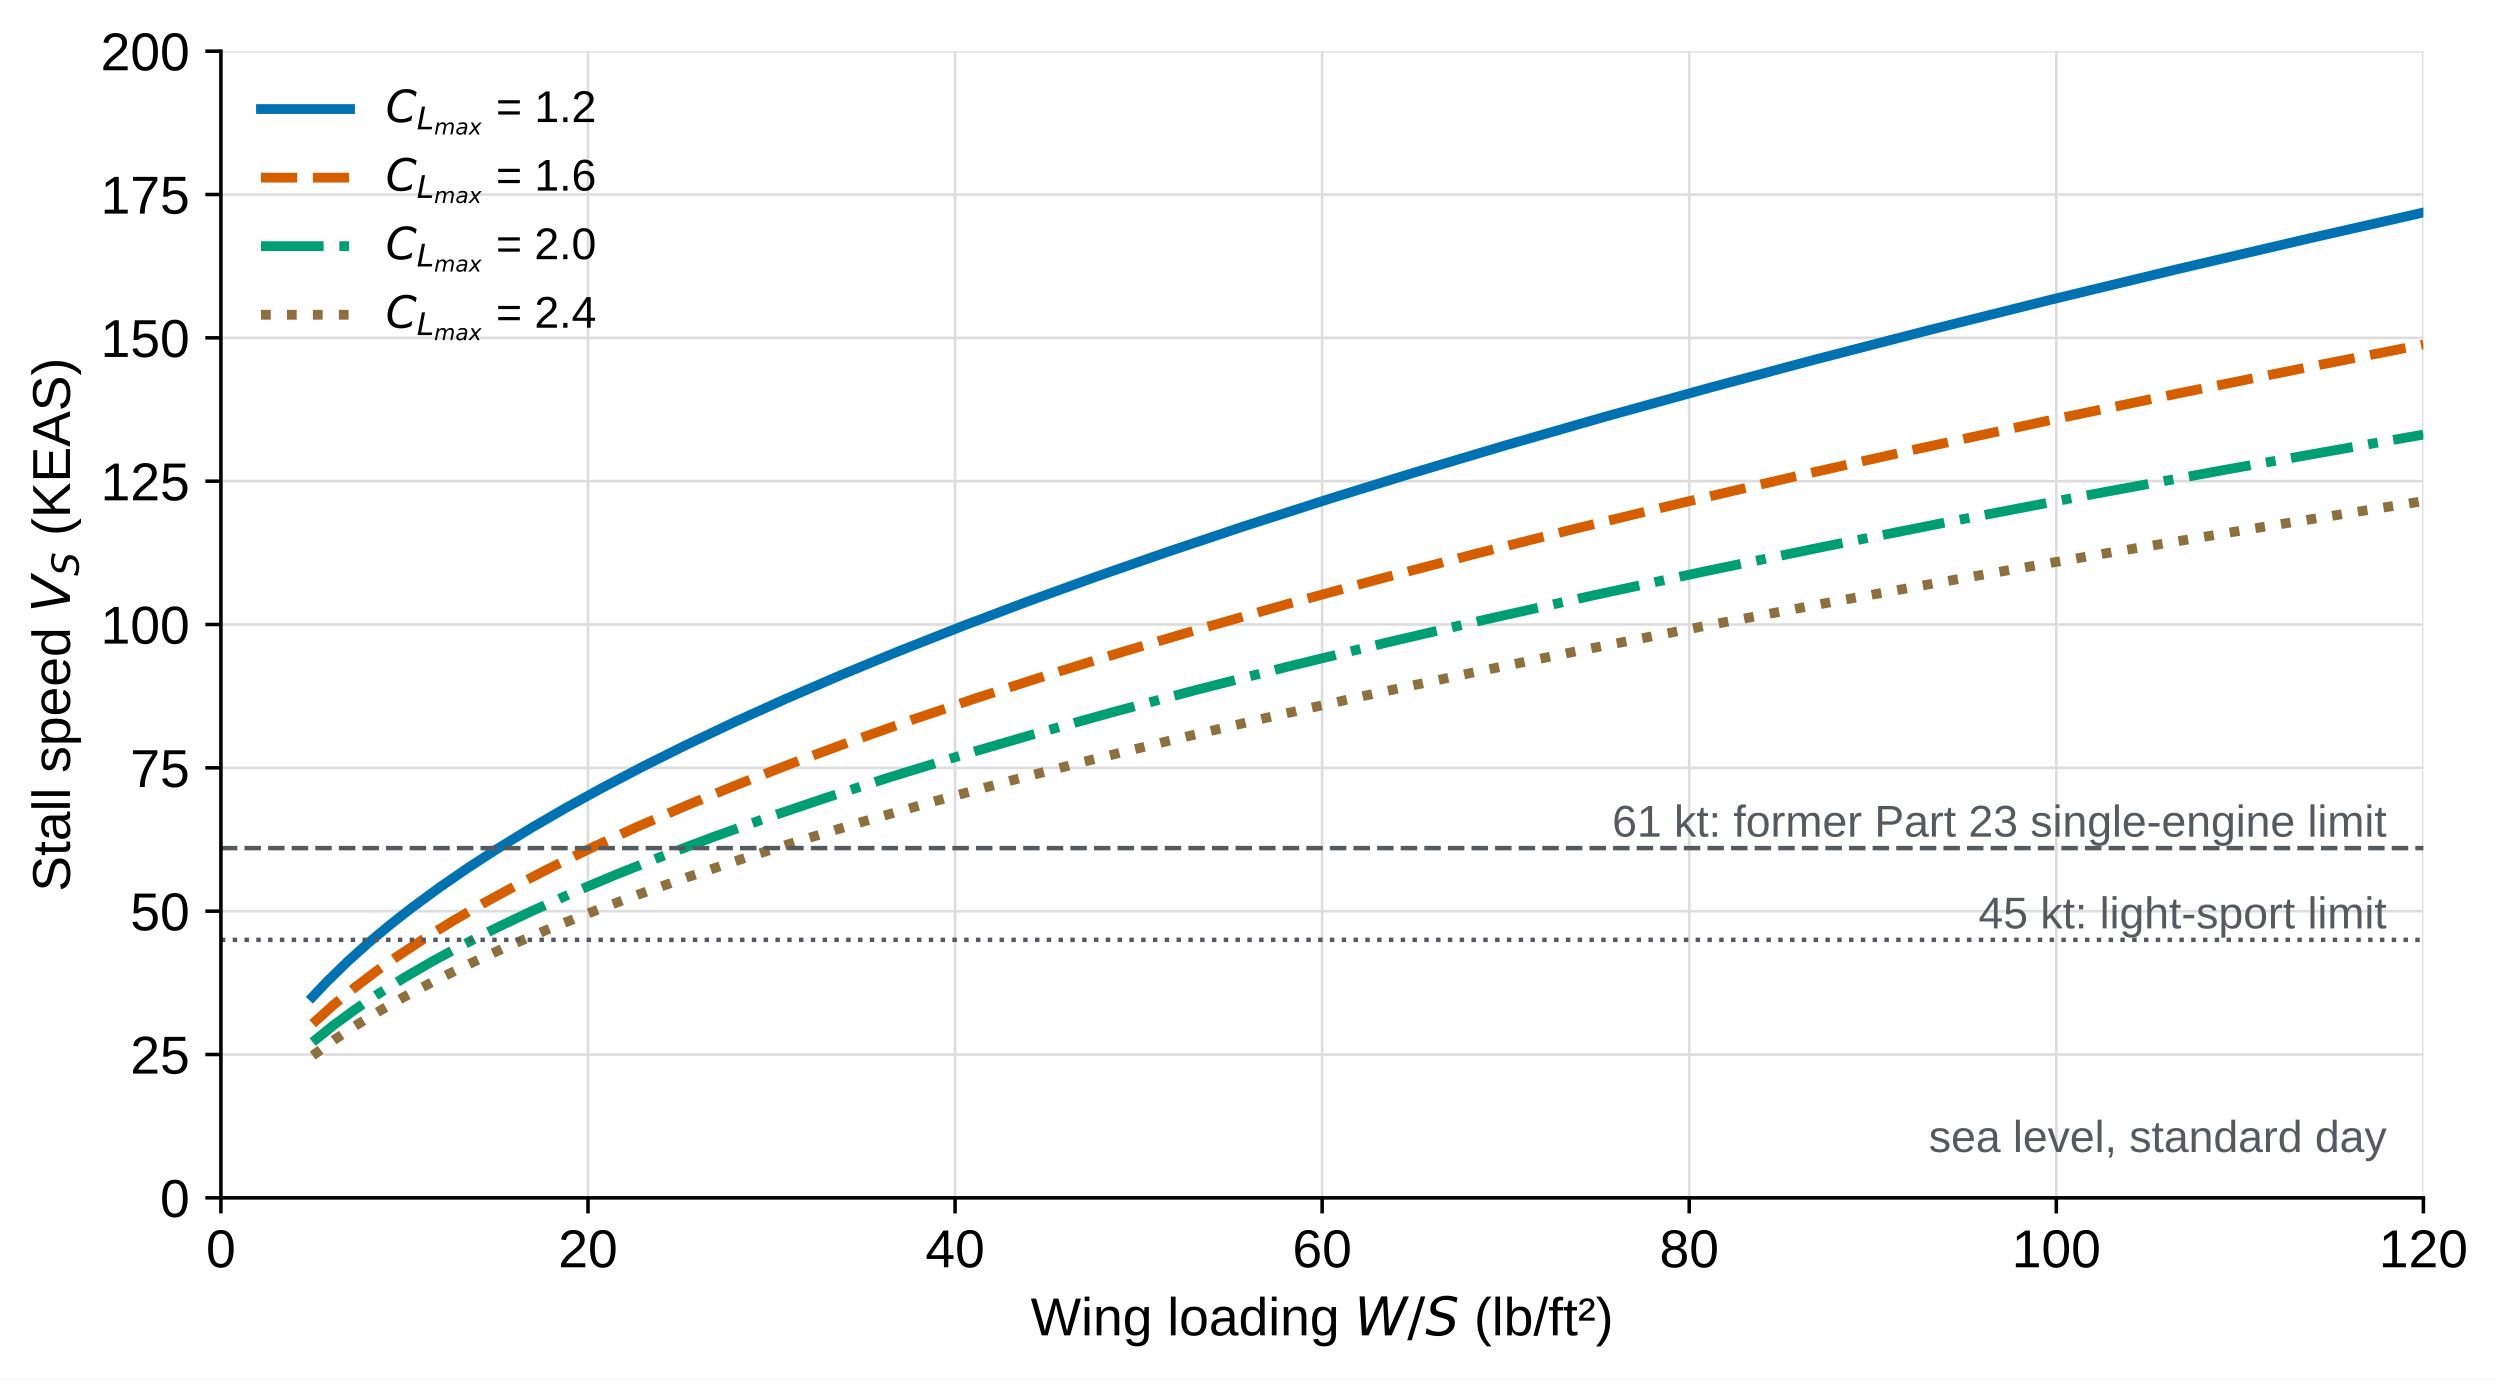
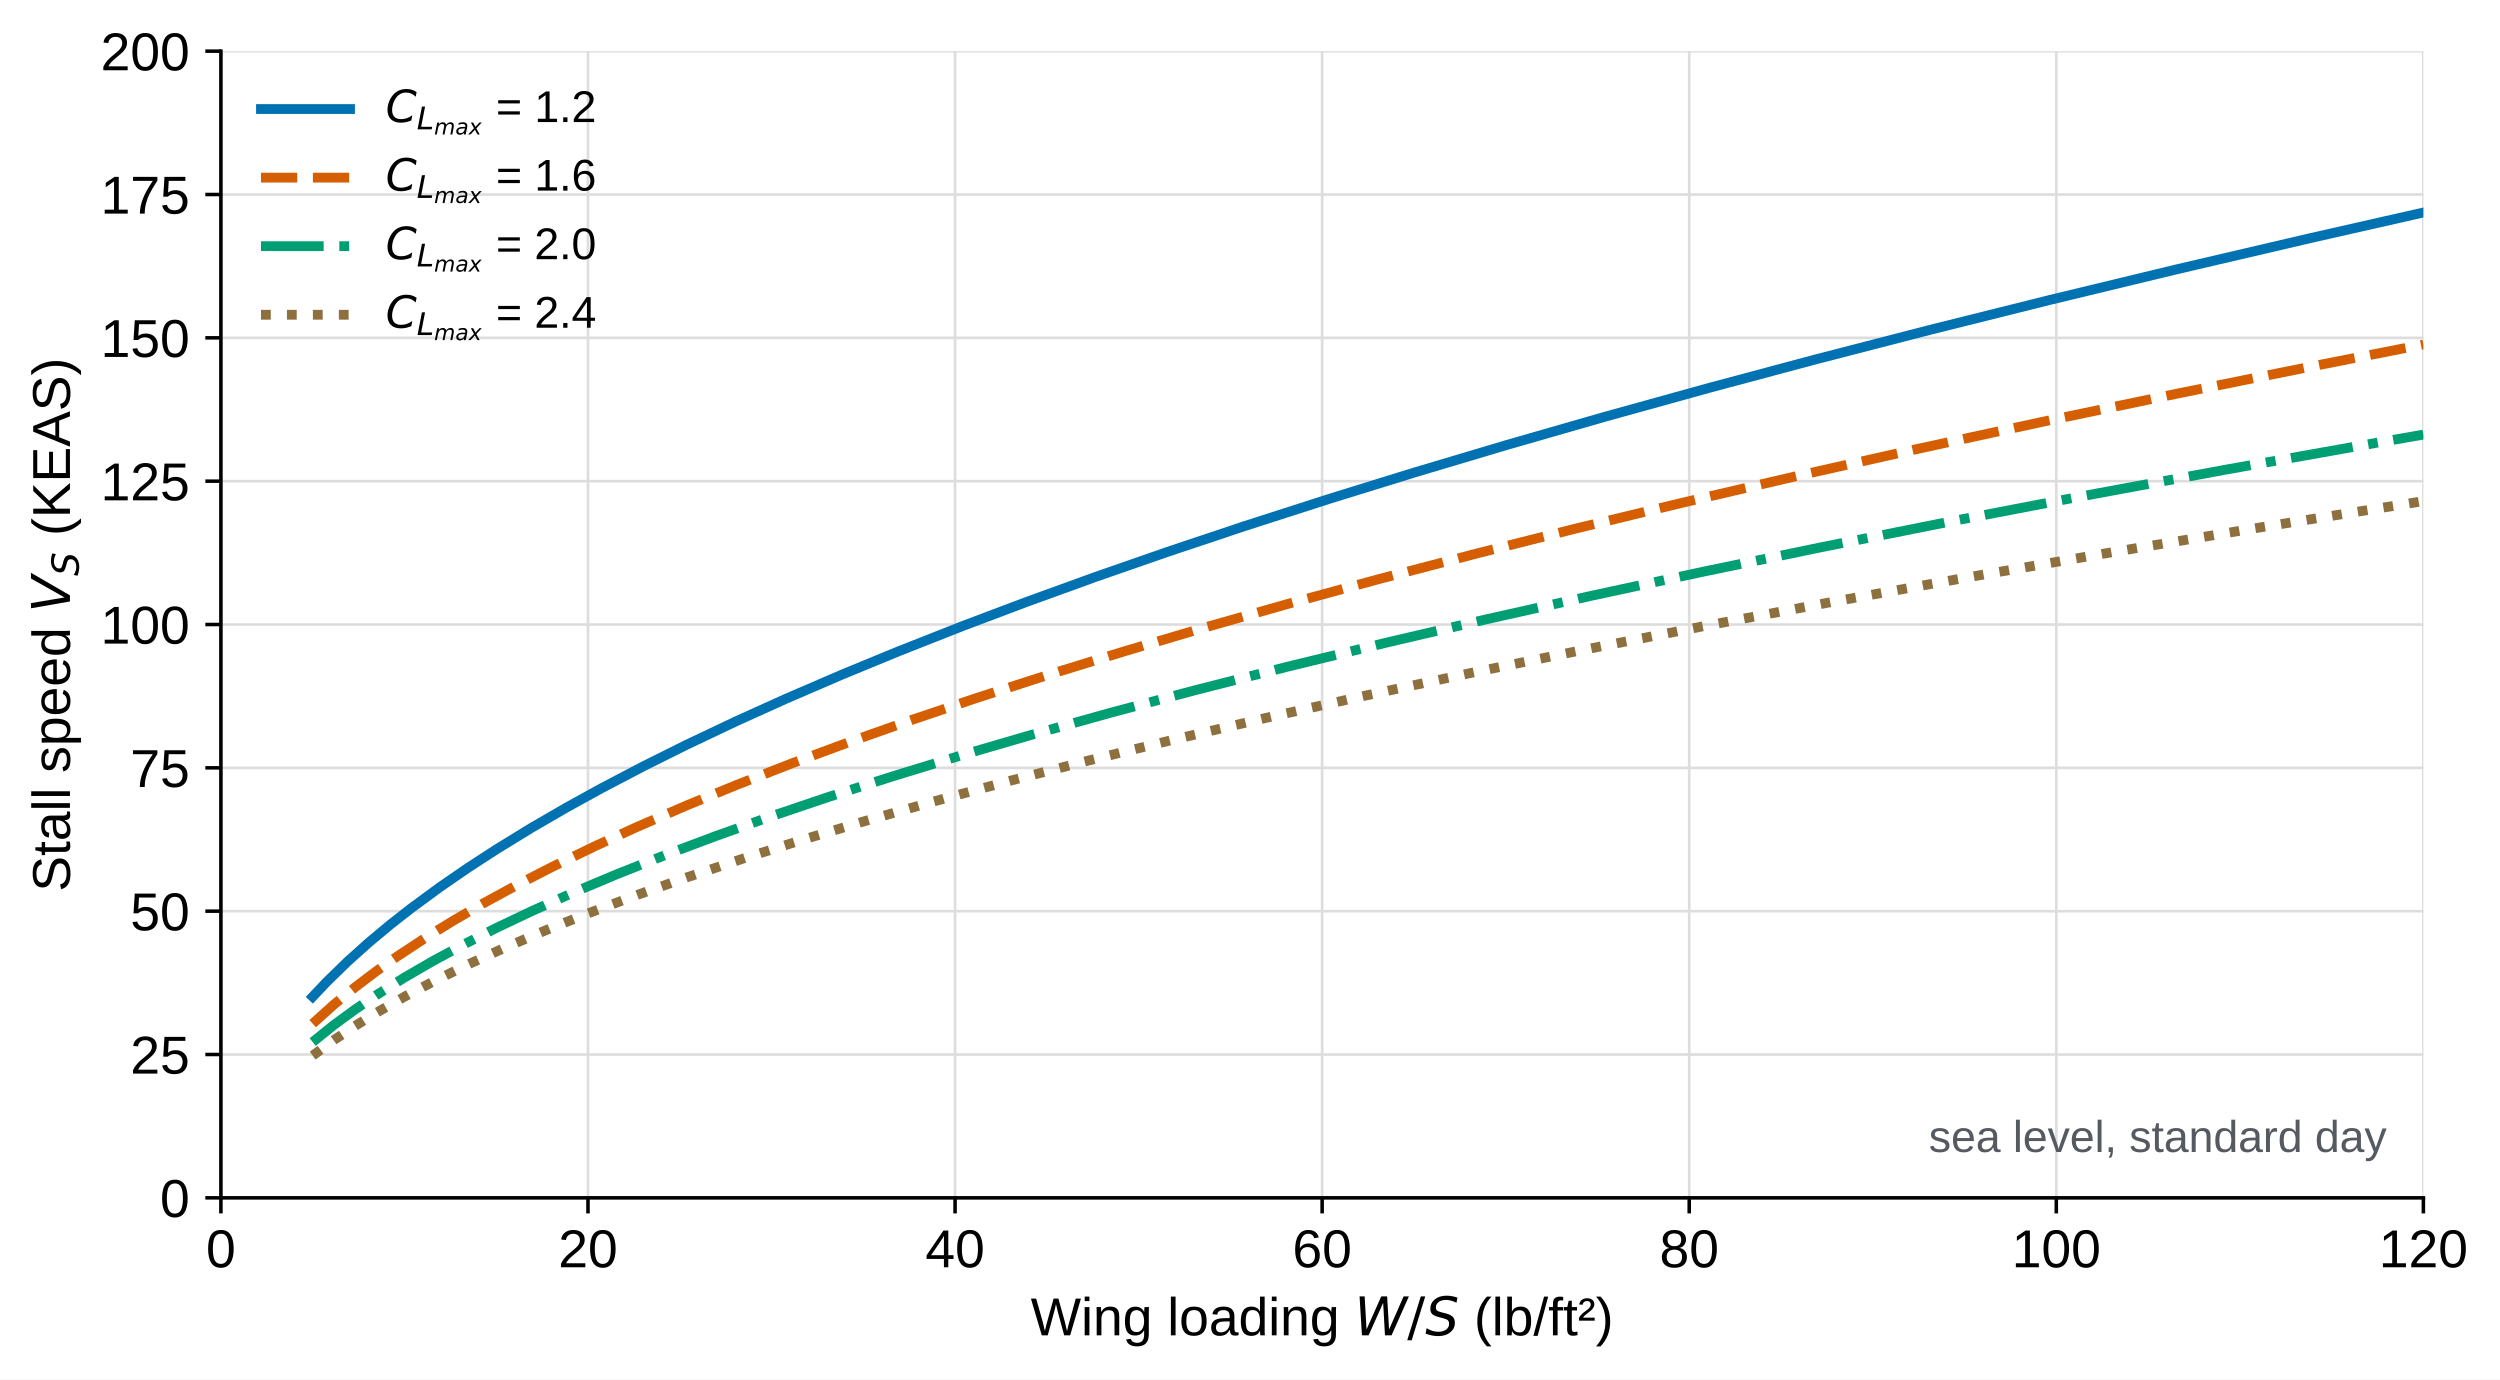
<svg xmlns="http://www.w3.org/2000/svg" xmlns:xlink="http://www.w3.org/1999/xlink" width="561.539pt" height="309.869pt" viewBox="0 0 561.539 309.869" version="1.1">
  <defs>
    <style type="text/css">*{stroke-linejoin: round; stroke-linecap: butt}</style>
  </defs>
  <g id="figure_1">
    <g id="patch_1">
      <path d="M 0 309.869  L 561.539 309.869  L 561.539 0  L 0 0  z " style="fill: #ffffff" />
    </g>
    <g id="axes_1">
      <g id="patch_2">
        <path d="M 49.619 269.055  L 544.329 269.055  L 544.329 11.495  L 49.619 11.495  z " style="fill: #ffffff" />
      </g>
      <g id="matplotlib.axis_1">
        <g id="xtick_1">
          <g id="line2d_1">
-             <path d="M 49.619 269.055  L 49.619 11.495  " clip-path="url(#p7ca2d8110e)" style="fill: none; stroke: #dddddd; stroke-width: 0.6; stroke-linecap: square" />
+             <path d="M 49.619 269.055  L 49.619 11.495  " clip-path="url(#pd8d66242d4)" style="fill: none; stroke: #dddddd; stroke-width: 0.6; stroke-linecap: square" />
          </g>
          <g id="line2d_2">
            <defs>
-               <path id="m119103b085" d="M 0 0  L 0 3.5  " style="stroke: #000000; stroke-width: 0.8" />
+               <path id="mdfc288511c" d="M 0 0  L 0 3.5  " style="stroke: #000000; stroke-width: 0.8" />
            </defs>
            <g>
-               <use xlink:href="#m119103b085" x="49.619" y="269.055" style="stroke: #000000; stroke-width: 0.8" />
+               <use xlink:href="#mdfc288511c" x="49.619" y="269.055" style="stroke: #000000; stroke-width: 0.8" />
            </g>
          </g>
          <g id="text_1">
            <text style="font-size: 12px; font-family: 'Arial', 'Helvetica', 'DejaVu Sans', sans-serif; text-anchor: middle" x="49.619" y="284.644" transform="rotate(-0 49.61937 284.6441)">0</text>
          </g>
        </g>
        <g id="xtick_2">
          <g id="line2d_3">
-             <path d="M 132.071 269.055  L 132.071 11.495  " clip-path="url(#p7ca2d8110e)" style="fill: none; stroke: #dddddd; stroke-width: 0.6; stroke-linecap: square" />
+             <path d="M 132.071 269.055  L 132.071 11.495  " clip-path="url(#pd8d66242d4)" style="fill: none; stroke: #dddddd; stroke-width: 0.6; stroke-linecap: square" />
          </g>
          <g id="line2d_4">
            <g>
-               <use xlink:href="#m119103b085" x="132.071" y="269.055" style="stroke: #000000; stroke-width: 0.8" />
+               <use xlink:href="#mdfc288511c" x="132.071" y="269.055" style="stroke: #000000; stroke-width: 0.8" />
            </g>
          </g>
          <g id="text_2">
            <text style="font-size: 12px; font-family: 'Arial', 'Helvetica', 'DejaVu Sans', sans-serif; text-anchor: middle" x="132.071" y="284.644" transform="rotate(-0 132.071 284.6441)">20</text>
          </g>
        </g>
        <g id="xtick_3">
          <g id="line2d_5">
-             <path d="M 214.523 269.055  L 214.523 11.495  " clip-path="url(#p7ca2d8110e)" style="fill: none; stroke: #dddddd; stroke-width: 0.6; stroke-linecap: square" />
+             <path d="M 214.523 269.055  L 214.523 11.495  " clip-path="url(#pd8d66242d4)" style="fill: none; stroke: #dddddd; stroke-width: 0.6; stroke-linecap: square" />
          </g>
          <g id="line2d_6">
            <g>
-               <use xlink:href="#m119103b085" x="214.523" y="269.055" style="stroke: #000000; stroke-width: 0.8" />
+               <use xlink:href="#mdfc288511c" x="214.523" y="269.055" style="stroke: #000000; stroke-width: 0.8" />
            </g>
          </g>
          <g id="text_3">
            <text style="font-size: 12px; font-family: 'Arial', 'Helvetica', 'DejaVu Sans', sans-serif; text-anchor: middle" x="214.523" y="284.644" transform="rotate(-0 214.5227 284.6441)">40</text>
          </g>
        </g>
        <g id="xtick_4">
          <g id="line2d_7">
-             <path d="M 296.974 269.055  L 296.974 11.495  " clip-path="url(#p7ca2d8110e)" style="fill: none; stroke: #dddddd; stroke-width: 0.6; stroke-linecap: square" />
+             <path d="M 296.974 269.055  L 296.974 11.495  " clip-path="url(#pd8d66242d4)" style="fill: none; stroke: #dddddd; stroke-width: 0.6; stroke-linecap: square" />
          </g>
          <g id="line2d_8">
            <g>
-               <use xlink:href="#m119103b085" x="296.974" y="269.055" style="stroke: #000000; stroke-width: 0.8" />
+               <use xlink:href="#mdfc288511c" x="296.974" y="269.055" style="stroke: #000000; stroke-width: 0.8" />
            </g>
          </g>
          <g id="text_4">
            <text style="font-size: 12px; font-family: 'Arial', 'Helvetica', 'DejaVu Sans', sans-serif; text-anchor: middle" x="296.974" y="284.644" transform="rotate(-0 296.9744 284.6441)">60</text>
          </g>
        </g>
        <g id="xtick_5">
          <g id="line2d_9">
-             <path d="M 379.426 269.055  L 379.426 11.495  " clip-path="url(#p7ca2d8110e)" style="fill: none; stroke: #dddddd; stroke-width: 0.6; stroke-linecap: square" />
+             <path d="M 379.426 269.055  L 379.426 11.495  " clip-path="url(#pd8d66242d4)" style="fill: none; stroke: #dddddd; stroke-width: 0.6; stroke-linecap: square" />
          </g>
          <g id="line2d_10">
            <g>
-               <use xlink:href="#m119103b085" x="379.426" y="269.055" style="stroke: #000000; stroke-width: 0.8" />
+               <use xlink:href="#mdfc288511c" x="379.426" y="269.055" style="stroke: #000000; stroke-width: 0.8" />
            </g>
          </g>
          <g id="text_5">
            <text style="font-size: 12px; font-family: 'Arial', 'Helvetica', 'DejaVu Sans', sans-serif; text-anchor: middle" x="379.426" y="284.644" transform="rotate(-0 379.426 284.6441)">80</text>
          </g>
        </g>
        <g id="xtick_6">
          <g id="line2d_11">
-             <path d="M 461.878 269.055  L 461.878 11.495  " clip-path="url(#p7ca2d8110e)" style="fill: none; stroke: #dddddd; stroke-width: 0.6; stroke-linecap: square" />
+             <path d="M 461.878 269.055  L 461.878 11.495  " clip-path="url(#pd8d66242d4)" style="fill: none; stroke: #dddddd; stroke-width: 0.6; stroke-linecap: square" />
          </g>
          <g id="line2d_12">
            <g>
-               <use xlink:href="#m119103b085" x="461.878" y="269.055" style="stroke: #000000; stroke-width: 0.8" />
+               <use xlink:href="#mdfc288511c" x="461.878" y="269.055" style="stroke: #000000; stroke-width: 0.8" />
            </g>
          </g>
          <g id="text_6">
            <text style="font-size: 12px; font-family: 'Arial', 'Helvetica', 'DejaVu Sans', sans-serif; text-anchor: middle" x="461.878" y="284.644" transform="rotate(-0 461.8777 284.6441)">100</text>
          </g>
        </g>
        <g id="xtick_7">
          <g id="line2d_13">
-             <path d="M 544.329 269.055  L 544.329 11.495  " clip-path="url(#p7ca2d8110e)" style="fill: none; stroke: #dddddd; stroke-width: 0.6; stroke-linecap: square" />
+             <path d="M 544.329 269.055  L 544.329 11.495  " clip-path="url(#pd8d66242d4)" style="fill: none; stroke: #dddddd; stroke-width: 0.6; stroke-linecap: square" />
          </g>
          <g id="line2d_14">
            <g>
-               <use xlink:href="#m119103b085" x="544.329" y="269.055" style="stroke: #000000; stroke-width: 0.8" />
+               <use xlink:href="#mdfc288511c" x="544.329" y="269.055" style="stroke: #000000; stroke-width: 0.8" />
            </g>
          </g>
          <g id="text_7">
            <text style="font-size: 12px; font-family: 'Arial', 'Helvetica', 'DejaVu Sans', sans-serif; text-anchor: middle" x="544.329" y="284.644" transform="rotate(-0 544.3294 284.6441)">120</text>
          </g>
        </g>
        <g id="text_8">
          <g transform="translate(231.5144 300.0291)">
            <text>
              <tspan x="0" y="-0.094" style="font-size: 12px; font-family: 'Arial'">W</tspan>
              <tspan x="11.326" y="-0.094" style="font-size: 12px; font-family: 'Arial'">i</tspan>
              <tspan x="13.992" y="-0.094" style="font-size: 12px; font-family: 'Arial'">n</tspan>
              <tspan x="20.666" y="-0.094" style="font-size: 12px; font-family: 'Arial'">g</tspan>
              <tspan x="27.34" y="-0.094" style="font-size: 12px; font-family: 'Arial'"> </tspan>
              <tspan x="30.674" y="-0.094" style="font-size: 12px; font-family: 'Arial'">l</tspan>
              <tspan x="33.34" y="-0.094" style="font-size: 12px; font-family: 'Arial'">o</tspan>
              <tspan x="40.014" y="-0.094" style="font-size: 12px; font-family: 'Arial'">a</tspan>
              <tspan x="46.688" y="-0.094" style="font-size: 12px; font-family: 'Arial'">d</tspan>
              <tspan x="53.361" y="-0.094" style="font-size: 12px; font-family: 'Arial'">i</tspan>
              <tspan x="56.027" y="-0.094" style="font-size: 12px; font-family: 'Arial'">n</tspan>
              <tspan x="62.701" y="-0.094" style="font-size: 12px; font-family: 'Arial'">g</tspan>
              <tspan x="69.375" y="-0.094" style="font-size: 12px; font-family: 'Arial'"> </tspan>
              <tspan x="96.234" y="-0.094" style="font-size: 12px; font-family: 'Arial'"> </tspan>
              <tspan x="99.568" y="-0.094" style="font-size: 12px; font-family: 'Arial'">(</tspan>
              <tspan x="103.564" y="-0.094" style="font-size: 12px; font-family: 'Arial'">l</tspan>
              <tspan x="106.23" y="-0.094" style="font-size: 12px; font-family: 'Arial'">b</tspan>
              <tspan x="112.904" y="-0.094" style="font-size: 12px; font-family: 'Arial'">/</tspan>
              <tspan x="116.238" y="-0.094" style="font-size: 12px; font-family: 'Arial'">f</tspan>
              <tspan x="119.572" y="-0.094" style="font-size: 12px; font-family: 'Arial'">t</tspan>
              <tspan x="122.906" y="-0.094" style="font-size: 12px; font-family: 'Arial'">²</tspan>
              <tspan x="126.902" y="-0.094" style="font-size: 12px; font-family: 'Arial'">)</tspan>
              <tspan x="72.709" y="-0.094" style="font-style: oblique; font-size: 12px; font-family: 'DejaVu Sans'">W</tspan>
              <tspan x="88.617" y="-0.094" style="font-style: oblique; font-size: 12px; font-family: 'DejaVu Sans'">S</tspan>
              <tspan x="84.574" y="-0.094" style="font-size: 12px; font-family: 'DejaVu Sans'">/</tspan>
            </text>
          </g>
        </g>
      </g>
      <g id="matplotlib.axis_2">
        <g id="ytick_1">
          <g id="line2d_15">
-             <path d="M 49.619 269.055  L 544.329 269.055  " clip-path="url(#p7ca2d8110e)" style="fill: none; stroke: #dddddd; stroke-width: 0.6; stroke-linecap: square" />
+             <path d="M 49.619 269.055  L 544.329 269.055  " clip-path="url(#pd8d66242d4)" style="fill: none; stroke: #dddddd; stroke-width: 0.6; stroke-linecap: square" />
          </g>
          <g id="line2d_16">
            <defs>
-               <path id="m5a4d7360d6" d="M 0 0  L -3.5 0  " style="stroke: #000000; stroke-width: 0.8" />
+               <path id="mbefb10a668" d="M 0 0  L -3.5 0  " style="stroke: #000000; stroke-width: 0.8" />
            </defs>
            <g>
-               <use xlink:href="#m5a4d7360d6" x="49.619" y="269.055" style="stroke: #000000; stroke-width: 0.8" />
+               <use xlink:href="#mbefb10a668" x="49.619" y="269.055" style="stroke: #000000; stroke-width: 0.8" />
            </g>
          </g>
          <g id="text_9">
            <text style="font-size: 12px; font-family: 'Arial', 'Helvetica', 'DejaVu Sans', sans-serif; text-anchor: end" x="42.619" y="273.349" transform="rotate(-0 42.61937 273.3494)">0</text>
          </g>
        </g>
        <g id="ytick_2">
          <g id="line2d_17">
-             <path d="M 49.619 236.86  L 544.329 236.86  " clip-path="url(#p7ca2d8110e)" style="fill: none; stroke: #dddddd; stroke-width: 0.6; stroke-linecap: square" />
+             <path d="M 49.619 236.86  L 544.329 236.86  " clip-path="url(#pd8d66242d4)" style="fill: none; stroke: #dddddd; stroke-width: 0.6; stroke-linecap: square" />
          </g>
          <g id="line2d_18">
            <g>
-               <use xlink:href="#m5a4d7360d6" x="49.619" y="236.86" style="stroke: #000000; stroke-width: 0.8" />
+               <use xlink:href="#mbefb10a668" x="49.619" y="236.86" style="stroke: #000000; stroke-width: 0.8" />
            </g>
          </g>
          <g id="text_10">
            <text style="font-size: 12px; font-family: 'Arial', 'Helvetica', 'DejaVu Sans', sans-serif; text-anchor: end" x="42.619" y="241.154" transform="rotate(-0 42.61937 241.1544)">25</text>
          </g>
        </g>
        <g id="ytick_3">
          <g id="line2d_19">
-             <path d="M 49.619 204.665  L 544.329 204.665  " clip-path="url(#p7ca2d8110e)" style="fill: none; stroke: #dddddd; stroke-width: 0.6; stroke-linecap: square" />
+             <path d="M 49.619 204.665  L 544.329 204.665  " clip-path="url(#pd8d66242d4)" style="fill: none; stroke: #dddddd; stroke-width: 0.6; stroke-linecap: square" />
          </g>
          <g id="line2d_20">
            <g>
-               <use xlink:href="#m5a4d7360d6" x="49.619" y="204.665" style="stroke: #000000; stroke-width: 0.8" />
+               <use xlink:href="#mbefb10a668" x="49.619" y="204.665" style="stroke: #000000; stroke-width: 0.8" />
            </g>
          </g>
          <g id="text_11">
            <text style="font-size: 12px; font-family: 'Arial', 'Helvetica', 'DejaVu Sans', sans-serif; text-anchor: end" x="42.619" y="208.959" transform="rotate(-0 42.61937 208.9594)">50</text>
          </g>
        </g>
        <g id="ytick_4">
          <g id="line2d_21">
-             <path d="M 49.619 172.47  L 544.329 172.47  " clip-path="url(#p7ca2d8110e)" style="fill: none; stroke: #dddddd; stroke-width: 0.6; stroke-linecap: square" />
+             <path d="M 49.619 172.47  L 544.329 172.47  " clip-path="url(#pd8d66242d4)" style="fill: none; stroke: #dddddd; stroke-width: 0.6; stroke-linecap: square" />
          </g>
          <g id="line2d_22">
            <g>
-               <use xlink:href="#m5a4d7360d6" x="49.619" y="172.47" style="stroke: #000000; stroke-width: 0.8" />
+               <use xlink:href="#mbefb10a668" x="49.619" y="172.47" style="stroke: #000000; stroke-width: 0.8" />
            </g>
          </g>
          <g id="text_12">
            <text style="font-size: 12px; font-family: 'Arial', 'Helvetica', 'DejaVu Sans', sans-serif; text-anchor: end" x="42.619" y="176.764" transform="rotate(-0 42.61937 176.7644)">75</text>
          </g>
        </g>
        <g id="ytick_5">
          <g id="line2d_23">
-             <path d="M 49.619 140.275  L 544.329 140.275  " clip-path="url(#p7ca2d8110e)" style="fill: none; stroke: #dddddd; stroke-width: 0.6; stroke-linecap: square" />
+             <path d="M 49.619 140.275  L 544.329 140.275  " clip-path="url(#pd8d66242d4)" style="fill: none; stroke: #dddddd; stroke-width: 0.6; stroke-linecap: square" />
          </g>
          <g id="line2d_24">
            <g>
-               <use xlink:href="#m5a4d7360d6" x="49.619" y="140.275" style="stroke: #000000; stroke-width: 0.8" />
+               <use xlink:href="#mbefb10a668" x="49.619" y="140.275" style="stroke: #000000; stroke-width: 0.8" />
            </g>
          </g>
          <g id="text_13">
            <text style="font-size: 12px; font-family: 'Arial', 'Helvetica', 'DejaVu Sans', sans-serif; text-anchor: end" x="42.619" y="144.569" transform="rotate(-0 42.61937 144.5694)">100</text>
          </g>
        </g>
        <g id="ytick_6">
          <g id="line2d_25">
-             <path d="M 49.619 108.08  L 544.329 108.08  " clip-path="url(#p7ca2d8110e)" style="fill: none; stroke: #dddddd; stroke-width: 0.6; stroke-linecap: square" />
+             <path d="M 49.619 108.08  L 544.329 108.08  " clip-path="url(#pd8d66242d4)" style="fill: none; stroke: #dddddd; stroke-width: 0.6; stroke-linecap: square" />
          </g>
          <g id="line2d_26">
            <g>
-               <use xlink:href="#m5a4d7360d6" x="49.619" y="108.08" style="stroke: #000000; stroke-width: 0.8" />
+               <use xlink:href="#mbefb10a668" x="49.619" y="108.08" style="stroke: #000000; stroke-width: 0.8" />
            </g>
          </g>
          <g id="text_14">
            <text style="font-size: 12px; font-family: 'Arial', 'Helvetica', 'DejaVu Sans', sans-serif; text-anchor: end" x="42.619" y="112.374" transform="rotate(-0 42.61937 112.3744)">125</text>
          </g>
        </g>
        <g id="ytick_7">
          <g id="line2d_27">
-             <path d="M 49.619 75.885  L 544.329 75.885  " clip-path="url(#p7ca2d8110e)" style="fill: none; stroke: #dddddd; stroke-width: 0.6; stroke-linecap: square" />
+             <path d="M 49.619 75.885  L 544.329 75.885  " clip-path="url(#pd8d66242d4)" style="fill: none; stroke: #dddddd; stroke-width: 0.6; stroke-linecap: square" />
          </g>
          <g id="line2d_28">
            <g>
-               <use xlink:href="#m5a4d7360d6" x="49.619" y="75.885" style="stroke: #000000; stroke-width: 0.8" />
+               <use xlink:href="#mbefb10a668" x="49.619" y="75.885" style="stroke: #000000; stroke-width: 0.8" />
            </g>
          </g>
          <g id="text_15">
            <text style="font-size: 12px; font-family: 'Arial', 'Helvetica', 'DejaVu Sans', sans-serif; text-anchor: end" x="42.619" y="80.179" transform="rotate(-0 42.61937 80.17937)">150</text>
          </g>
        </g>
        <g id="ytick_8">
          <g id="line2d_29">
-             <path d="M 49.619 43.69  L 544.329 43.69  " clip-path="url(#p7ca2d8110e)" style="fill: none; stroke: #dddddd; stroke-width: 0.6; stroke-linecap: square" />
+             <path d="M 49.619 43.69  L 544.329 43.69  " clip-path="url(#pd8d66242d4)" style="fill: none; stroke: #dddddd; stroke-width: 0.6; stroke-linecap: square" />
          </g>
          <g id="line2d_30">
            <g>
-               <use xlink:href="#m5a4d7360d6" x="49.619" y="43.69" style="stroke: #000000; stroke-width: 0.8" />
+               <use xlink:href="#mbefb10a668" x="49.619" y="43.69" style="stroke: #000000; stroke-width: 0.8" />
            </g>
          </g>
          <g id="text_16">
            <text style="font-size: 12px; font-family: 'Arial', 'Helvetica', 'DejaVu Sans', sans-serif; text-anchor: end" x="42.619" y="47.984" transform="rotate(-0 42.61937 47.98438)">175</text>
          </g>
        </g>
        <g id="ytick_9">
          <g id="line2d_31">
-             <path d="M 49.619 11.495  L 544.329 11.495  " clip-path="url(#p7ca2d8110e)" style="fill: none; stroke: #dddddd; stroke-width: 0.6; stroke-linecap: square" />
+             <path d="M 49.619 11.495  L 544.329 11.495  " clip-path="url(#pd8d66242d4)" style="fill: none; stroke: #dddddd; stroke-width: 0.6; stroke-linecap: square" />
          </g>
          <g id="line2d_32">
            <g>
-               <use xlink:href="#m5a4d7360d6" x="49.619" y="11.495" style="stroke: #000000; stroke-width: 0.8" />
+               <use xlink:href="#mbefb10a668" x="49.619" y="11.495" style="stroke: #000000; stroke-width: 0.8" />
            </g>
          </g>
          <g id="text_17">
            <text style="font-size: 12px; font-family: 'Arial', 'Helvetica', 'DejaVu Sans', sans-serif; text-anchor: end" x="42.619" y="15.789" transform="rotate(-0 42.61937 15.78937)">200</text>
          </g>
        </g>
        <g id="text_18">
          <g transform="translate(15.96 200.2747) rotate(-90)">
            <text>
              <tspan x="0" y="-0.25" style="font-size: 12px; font-family: 'Arial'">S</tspan>
              <tspan x="8.004" y="-0.25" style="font-size: 12px; font-family: 'Arial'">t</tspan>
              <tspan x="11.338" y="-0.25" style="font-size: 12px; font-family: 'Arial'">a</tspan>
              <tspan x="18.012" y="-0.25" style="font-size: 12px; font-family: 'Arial'">l</tspan>
              <tspan x="20.678" y="-0.25" style="font-size: 12px; font-family: 'Arial'">l</tspan>
              <tspan x="23.344" y="-0.25" style="font-size: 12px; font-family: 'Arial'"> </tspan>
              <tspan x="26.678" y="-0.25" style="font-size: 12px; font-family: 'Arial'">s</tspan>
              <tspan x="32.678" y="-0.25" style="font-size: 12px; font-family: 'Arial'">p</tspan>
              <tspan x="39.352" y="-0.25" style="font-size: 12px; font-family: 'Arial'">e</tspan>
              <tspan x="46.025" y="-0.25" style="font-size: 12px; font-family: 'Arial'">e</tspan>
              <tspan x="52.699" y="-0.25" style="font-size: 12px; font-family: 'Arial'">d</tspan>
              <tspan x="59.373" y="-0.25" style="font-size: 12px; font-family: 'Arial'"> </tspan>
              <tspan x="76.576" y="-0.25" style="font-size: 12px; font-family: 'Arial'"> </tspan>
              <tspan x="79.91" y="-0.25" style="font-size: 12px; font-family: 'Arial'">(</tspan>
              <tspan x="83.906" y="-0.25" style="font-size: 12px; font-family: 'Arial'">K</tspan>
              <tspan x="91.91" y="-0.25" style="font-size: 12px; font-family: 'Arial'">E</tspan>
              <tspan x="99.914" y="-0.25" style="font-size: 12px; font-family: 'Arial'">A</tspan>
              <tspan x="107.918" y="-0.25" style="font-size: 12px; font-family: 'Arial'">S</tspan>
              <tspan x="115.922" y="-0.25" style="font-size: 12px; font-family: 'Arial'">)</tspan>
              <tspan x="62.707" y="-0.25" style="font-style: oblique; font-size: 12px; font-family: 'DejaVu Sans'">V</tspan>
              <tspan x="70.916" y="1.719" style="font-style: oblique; font-size: 8.4px; font-family: 'DejaVu Sans'">S</tspan>
            </text>
          </g>
        </g>
      </g>
      <g id="line2d_33">
-         <path d="M 70.232 223.877  L 73.404 220.526  L 78.16 215.894  L 82.917 211.635  L 87.674 207.671  L 92.431 203.947  L 98.773 199.291  L 105.116 194.926  L 111.458 190.805  L 119.386 185.94  L 127.314 181.345  L 135.242 176.978  L 144.756 171.998  L 154.27 167.261  L 165.369 161.998  L 176.468 156.983  L 189.153 151.513  L 201.838 146.286  L 216.108 140.661  L 230.379 135.271  L 246.235 129.527  L 262.091 124.01  L 279.533 118.174  L 298.56 112.054  L 317.587 106.165  L 338.2 100.016  L 360.399 93.635  L 384.183 87.046  L 407.967 80.688  L 433.337 74.134  L 460.292 67.404  L 488.833 60.514  L 518.96 53.481  L 544.329 47.731  L 544.329 47.731  " clip-path="url(#p7ca2d8110e)" style="fill: none; stroke: #0072b2; stroke-width: 2.2; stroke-linecap: square" />
+         <path d="M 70.232 223.877  L 73.404 220.526  L 78.16 215.894  L 82.917 211.635  L 87.674 207.671  L 92.431 203.947  L 98.773 199.291  L 105.116 194.926  L 111.458 190.805  L 119.386 185.94  L 127.314 181.345  L 135.242 176.978  L 144.756 171.998  L 154.27 167.261  L 165.369 161.998  L 176.468 156.983  L 189.153 151.513  L 201.838 146.286  L 216.108 140.661  L 230.379 135.271  L 246.235 129.527  L 262.091 124.01  L 279.533 118.174  L 298.56 112.054  L 317.587 106.165  L 338.2 100.016  L 360.399 93.635  L 384.183 87.046  L 407.967 80.688  L 433.337 74.134  L 460.292 67.404  L 488.833 60.514  L 518.96 53.481  L 544.329 47.731  L 544.329 47.731  " clip-path="url(#pd8d66242d4)" style="fill: none; stroke: #0072b2; stroke-width: 2.2; stroke-linecap: square" />
      </g>
      <g id="line2d_34">
-         <path d="M 70.232 229.93  L 74.989 225.65  L 79.746 221.755  L 84.503 218.158  L 89.26 214.798  L 95.602 210.619  L 101.944 206.719  L 108.287 203.049  L 116.215 198.73  L 124.143 194.662  L 133.657 190.056  L 143.17 185.704  L 154.27 180.898  L 165.369 176.341  L 178.054 171.393  L 190.739 166.684  L 205.009 161.632  L 219.28 156.808  L 235.136 151.68  L 252.577 146.286  L 270.019 141.12  L 289.046 135.712  L 309.659 130.09  L 331.858 124.28  L 354.056 118.695  L 377.84 112.932  L 403.21 107.01  L 430.166 100.947  L 458.706 94.757  L 488.833 88.453  L 520.545 82.047  L 544.329 77.383  L 544.329 77.383  " clip-path="url(#p7ca2d8110e)" style="fill: none; stroke-dasharray: 8.14,3.52; stroke-dashoffset: 0; stroke: #d55e00; stroke-width: 2.2" />
+         <path d="M 70.232 229.93  L 74.989 225.65  L 79.746 221.755  L 84.503 218.158  L 89.26 214.798  L 95.602 210.619  L 101.944 206.719  L 108.287 203.049  L 116.215 198.73  L 124.143 194.662  L 133.657 190.056  L 143.17 185.704  L 154.27 180.898  L 165.369 176.341  L 178.054 171.393  L 190.739 166.684  L 205.009 161.632  L 219.28 156.808  L 235.136 151.68  L 252.577 146.286  L 270.019 141.12  L 289.046 135.712  L 309.659 130.09  L 331.858 124.28  L 354.056 118.695  L 377.84 112.932  L 403.21 107.01  L 430.166 100.947  L 458.706 94.757  L 488.833 88.453  L 520.545 82.047  L 544.329 77.383  L 544.329 77.383  " clip-path="url(#pd8d66242d4)" style="fill: none; stroke-dasharray: 8.14,3.52; stroke-dashoffset: 0; stroke: #d55e00; stroke-width: 2.2" />
      </g>
      <g id="line2d_35">
-         <path d="M 70.232 234.06  L 74.989 230.232  L 79.746 226.749  L 84.503 223.531  L 90.845 219.565  L 97.188 215.894  L 103.53 212.461  L 111.458 208.443  L 119.386 204.674  L 128.9 200.425  L 138.413 196.424  L 149.513 192.018  L 160.612 187.851  L 173.297 183.336  L 185.982 179.048  L 200.252 174.455  L 216.108 169.601  L 231.964 164.973  L 249.406 160.109  L 268.433 155.039  L 289.046 149.789  L 311.245 144.383  L 333.443 139.201  L 357.228 133.87  L 382.597 128.406  L 409.553 122.824  L 438.094 117.137  L 468.22 111.356  L 499.932 105.492  L 534.816 99.275  L 544.329 97.618  L 544.329 97.618  " clip-path="url(#p7ca2d8110e)" style="fill: none; stroke-dasharray: 14.08,3.52,2.2,3.52; stroke-dashoffset: 0; stroke: #009e73; stroke-width: 2.2" />
+         <path d="M 70.232 234.06  L 74.989 230.232  L 79.746 226.749  L 84.503 223.531  L 90.845 219.565  L 97.188 215.894  L 103.53 212.461  L 111.458 208.443  L 119.386 204.674  L 128.9 200.425  L 138.413 196.424  L 149.513 192.018  L 160.612 187.851  L 173.297 183.336  L 185.982 179.048  L 200.252 174.455  L 216.108 169.601  L 231.964 164.973  L 249.406 160.109  L 268.433 155.039  L 289.046 149.789  L 311.245 144.383  L 333.443 139.201  L 357.228 133.87  L 382.597 128.406  L 409.553 122.824  L 438.094 117.137  L 468.22 111.356  L 499.932 105.492  L 534.816 99.275  L 544.329 97.618  L 544.329 97.618  " clip-path="url(#pd8d66242d4)" style="fill: none; stroke-dasharray: 14.08,3.52,2.2,3.52; stroke-dashoffset: 0; stroke: #009e73; stroke-width: 2.2" />
      </g>
      <g id="line2d_36">
-         <path d="M 70.232 237.109  L 74.989 233.615  L 79.746 230.435  L 84.503 227.497  L 90.845 223.877  L 97.188 220.526  L 105.116 216.638  L 113.044 213.019  L 122.557 208.963  L 132.071 205.164  L 143.17 200.999  L 154.27 197.075  L 166.954 192.838  L 179.639 188.824  L 193.91 184.535  L 209.766 180.012  L 227.208 175.289  L 244.649 170.792  L 263.677 166.11  L 284.29 161.268  L 306.488 156.285  L 330.272 151.18  L 355.642 145.967  L 382.597 140.661  L 411.138 135.271  L 441.265 129.808  L 472.977 124.28  L 507.86 118.434  L 544.329 112.555  L 544.329 112.555  " clip-path="url(#p7ca2d8110e)" style="fill: none; stroke-dasharray: 2.2,3.63; stroke-dashoffset: 0; stroke: #8e6f3e; stroke-width: 2.2" />
-       </g>
-       <g id="line2d_37">
-         <path d="M 49.619 190.499  L 544.329 190.499  " clip-path="url(#p7ca2d8110e)" style="fill: none; stroke-dasharray: 3.7,1.6; stroke-dashoffset: 0; stroke: #555960" />
-       </g>
-       <g id="line2d_38">
-         <path d="M 49.619 211.104  L 544.329 211.104  " clip-path="url(#p7ca2d8110e)" style="fill: none; stroke-dasharray: 1,1.65; stroke-dashoffset: 0; stroke: #555960" />
+         <path d="M 70.232 237.109  L 74.989 233.615  L 79.746 230.435  L 84.503 227.497  L 90.845 223.877  L 97.188 220.526  L 105.116 216.638  L 113.044 213.019  L 122.557 208.963  L 132.071 205.164  L 143.17 200.999  L 154.27 197.075  L 166.954 192.838  L 179.639 188.824  L 193.91 184.535  L 209.766 180.012  L 227.208 175.289  L 244.649 170.792  L 263.677 166.11  L 284.29 161.268  L 306.488 156.285  L 330.272 151.18  L 355.642 145.967  L 382.597 140.661  L 411.138 135.271  L 441.265 129.808  L 472.977 124.28  L 507.86 118.434  L 544.329 112.555  L 544.329 112.555  " clip-path="url(#pd8d66242d4)" style="fill: none; stroke-dasharray: 2.2,3.63; stroke-dashoffset: 0; stroke: #8e6f3e; stroke-width: 2.2" />
      </g>
      <g id="patch_3">
        <path d="M 49.619 269.055  L 49.619 11.495  " style="fill: none; stroke: #000000; stroke-width: 0.8; stroke-linejoin: miter; stroke-linecap: square" />
      </g>
      <g id="patch_4">
        <path d="M 49.619 269.055  L 544.329 269.055  " style="fill: none; stroke: #000000; stroke-width: 0.8; stroke-linejoin: miter; stroke-linecap: square" />
      </g>
      <g id="text_19">
-         <text style="font-size: 10px; font-family: 'Arial', 'Helvetica', 'DejaVu Sans', sans-serif; text-anchor: end; fill: #555960" x="536.084" y="187.923" transform="rotate(-0 536.0842 187.9233)">61 kt: former Part 23 single-engine limit</text>
-       </g>
-       <g id="text_20">
-         <text style="font-size: 10px; font-family: 'Arial', 'Helvetica', 'DejaVu Sans', sans-serif; text-anchor: end; fill: #555960" x="536.084" y="208.528" transform="rotate(-0 536.0842 208.5281)">45 kt: light-sport limit</text>
-       </g>
-       <g id="text_21">
        <text style="font-size: 10px; font-family: 'Arial', 'Helvetica', 'DejaVu Sans', sans-serif; text-anchor: end; fill: #555960" x="536.084" y="258.752" transform="rotate(-0 536.0842 258.7523)">sea level, standard day</text>
      </g>
      <g id="legend_1">
-         <g id="line2d_39">
+         <g id="line2d_37">
          <path d="M 58.619 24.495  L 68.619 24.495  L 78.619 24.495  " style="fill: none; stroke: #0072b2; stroke-width: 2.2; stroke-linecap: square" />
        </g>
-         <g id="text_22">
+         <g id="text_20">
          <g transform="translate(86.61938 27.99469)">
            <text>
              <tspan x="0" y="-0.578" style="font-style: oblique; font-size: 10px; font-family: 'DejaVu Sans'">C</tspan>
              <tspan x="6.982" y="1.062" style="font-style: oblique; font-size: 7px; font-family: 'DejaVu Sans'">L</tspan>
              <tspan x="10.882" y="2.211" style="font-style: oblique; font-size: 4.9px; font-family: 'DejaVu Sans'">m</tspan>
              <tspan x="15.656" y="2.211" style="font-style: oblique; font-size: 4.9px; font-family: 'DejaVu Sans'">a</tspan>
              <tspan x="18.658" y="2.211" style="font-style: oblique; font-size: 4.9px; font-family: 'DejaVu Sans'">x</tspan>
              <tspan x="22.023" y="-0.578" style="font-size: 10px; font-family: 'Arial'"> </tspan>
              <tspan x="24.801" y="-0.578" style="font-size: 10px; font-family: 'Arial'">=</tspan>
              <tspan x="30.641" y="-0.578" style="font-size: 10px; font-family: 'Arial'"> </tspan>
              <tspan x="33.419" y="-0.578" style="font-size: 10px; font-family: 'Arial'">1</tspan>
              <tspan x="38.981" y="-0.578" style="font-size: 10px; font-family: 'Arial'">.</tspan>
              <tspan x="41.759" y="-0.578" style="font-size: 10px; font-family: 'Arial'">2</tspan>
            </text>
          </g>
        </g>
-         <g id="line2d_40">
+         <g id="line2d_38">
          <path d="M 58.619 39.895  L 68.619 39.895  L 78.619 39.895  " style="fill: none; stroke-dasharray: 8.14,3.52; stroke-dashoffset: 0; stroke: #d55e00; stroke-width: 2.2" />
        </g>
-         <g id="text_23">
+         <g id="text_21">
          <g transform="translate(86.61938 43.39469)">
            <text>
              <tspan x="0" y="-0.578" style="font-style: oblique; font-size: 10px; font-family: 'DejaVu Sans'">C</tspan>
              <tspan x="6.982" y="1.062" style="font-style: oblique; font-size: 7px; font-family: 'DejaVu Sans'">L</tspan>
              <tspan x="10.882" y="2.211" style="font-style: oblique; font-size: 4.9px; font-family: 'DejaVu Sans'">m</tspan>
              <tspan x="15.656" y="2.211" style="font-style: oblique; font-size: 4.9px; font-family: 'DejaVu Sans'">a</tspan>
              <tspan x="18.658" y="2.211" style="font-style: oblique; font-size: 4.9px; font-family: 'DejaVu Sans'">x</tspan>
              <tspan x="22.023" y="-0.578" style="font-size: 10px; font-family: 'Arial'"> </tspan>
              <tspan x="24.801" y="-0.578" style="font-size: 10px; font-family: 'Arial'">=</tspan>
              <tspan x="30.641" y="-0.578" style="font-size: 10px; font-family: 'Arial'"> </tspan>
              <tspan x="33.419" y="-0.578" style="font-size: 10px; font-family: 'Arial'">1</tspan>
              <tspan x="38.981" y="-0.578" style="font-size: 10px; font-family: 'Arial'">.</tspan>
              <tspan x="41.759" y="-0.578" style="font-size: 10px; font-family: 'Arial'">6</tspan>
            </text>
          </g>
        </g>
-         <g id="line2d_41">
+         <g id="line2d_39">
          <path d="M 58.619 55.295  L 68.619 55.295  L 78.619 55.295  " style="fill: none; stroke-dasharray: 14.08,3.52,2.2,3.52; stroke-dashoffset: 0; stroke: #009e73; stroke-width: 2.2" />
        </g>
-         <g id="text_24">
+         <g id="text_22">
          <g transform="translate(86.61938 58.79469)">
            <text>
              <tspan x="0" y="-0.578" style="font-style: oblique; font-size: 10px; font-family: 'DejaVu Sans'">C</tspan>
              <tspan x="6.982" y="1.062" style="font-style: oblique; font-size: 7px; font-family: 'DejaVu Sans'">L</tspan>
              <tspan x="10.882" y="2.211" style="font-style: oblique; font-size: 4.9px; font-family: 'DejaVu Sans'">m</tspan>
              <tspan x="15.656" y="2.211" style="font-style: oblique; font-size: 4.9px; font-family: 'DejaVu Sans'">a</tspan>
              <tspan x="18.658" y="2.211" style="font-style: oblique; font-size: 4.9px; font-family: 'DejaVu Sans'">x</tspan>
              <tspan x="22.023" y="-0.578" style="font-size: 10px; font-family: 'Arial'"> </tspan>
              <tspan x="24.801" y="-0.578" style="font-size: 10px; font-family: 'Arial'">=</tspan>
              <tspan x="30.641" y="-0.578" style="font-size: 10px; font-family: 'Arial'"> </tspan>
              <tspan x="33.419" y="-0.578" style="font-size: 10px; font-family: 'Arial'">2</tspan>
              <tspan x="38.981" y="-0.578" style="font-size: 10px; font-family: 'Arial'">.</tspan>
              <tspan x="41.759" y="-0.578" style="font-size: 10px; font-family: 'Arial'">0</tspan>
            </text>
          </g>
        </g>
-         <g id="line2d_42">
+         <g id="line2d_40">
          <path d="M 58.619 70.695  L 68.619 70.695  L 78.619 70.695  " style="fill: none; stroke-dasharray: 2.2,3.63; stroke-dashoffset: 0; stroke: #8e6f3e; stroke-width: 2.2" />
        </g>
-         <g id="text_25">
+         <g id="text_23">
          <g transform="translate(86.61938 74.19469)">
            <text>
              <tspan x="0" y="-0.578" style="font-style: oblique; font-size: 10px; font-family: 'DejaVu Sans'">C</tspan>
              <tspan x="6.982" y="1.062" style="font-style: oblique; font-size: 7px; font-family: 'DejaVu Sans'">L</tspan>
              <tspan x="10.882" y="2.211" style="font-style: oblique; font-size: 4.9px; font-family: 'DejaVu Sans'">m</tspan>
              <tspan x="15.656" y="2.211" style="font-style: oblique; font-size: 4.9px; font-family: 'DejaVu Sans'">a</tspan>
              <tspan x="18.658" y="2.211" style="font-style: oblique; font-size: 4.9px; font-family: 'DejaVu Sans'">x</tspan>
              <tspan x="22.023" y="-0.578" style="font-size: 10px; font-family: 'Arial'"> </tspan>
              <tspan x="24.801" y="-0.578" style="font-size: 10px; font-family: 'Arial'">=</tspan>
              <tspan x="30.641" y="-0.578" style="font-size: 10px; font-family: 'Arial'"> </tspan>
              <tspan x="33.419" y="-0.578" style="font-size: 10px; font-family: 'Arial'">2</tspan>
              <tspan x="38.981" y="-0.578" style="font-size: 10px; font-family: 'Arial'">.</tspan>
              <tspan x="41.759" y="-0.578" style="font-size: 10px; font-family: 'Arial'">4</tspan>
            </text>
          </g>
        </g>
      </g>
    </g>
  </g>
  <defs>
-     <clipPath id="p7ca2d8110e">
+     <clipPath id="pd8d66242d4">
      <rect x="49.619" y="11.495" width="494.71" height="257.56" />
    </clipPath>
  </defs>
</svg>
